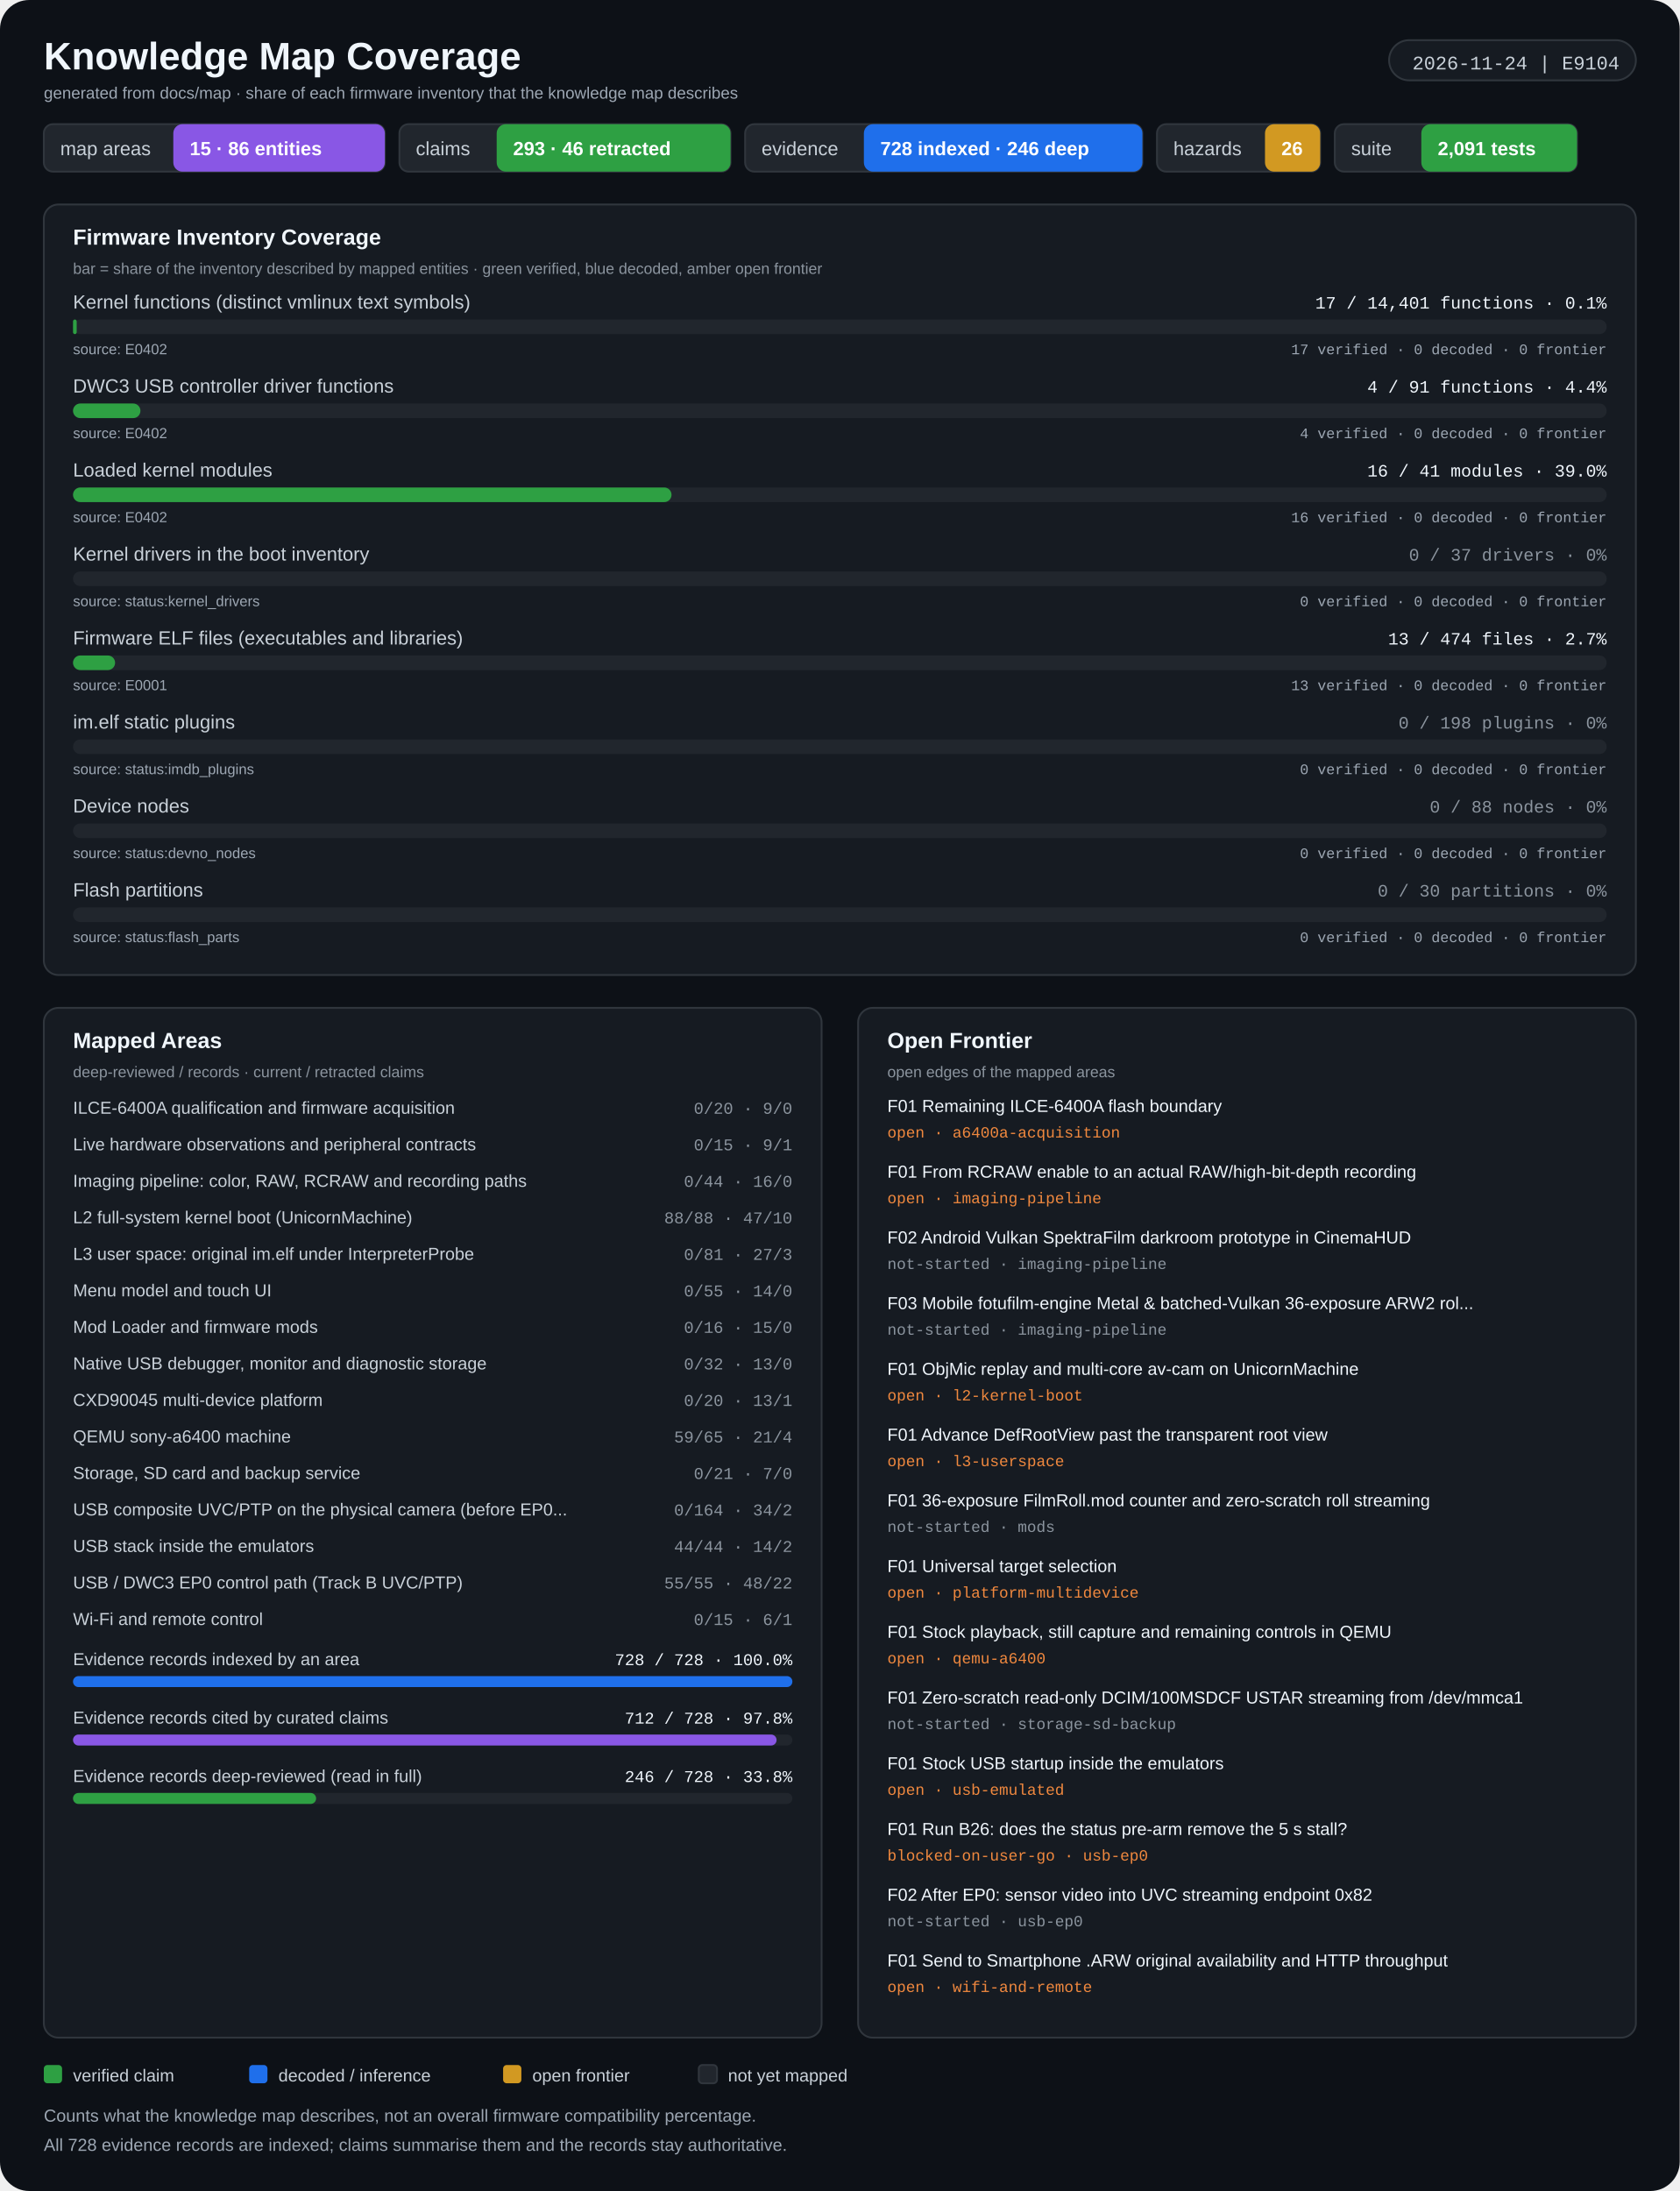
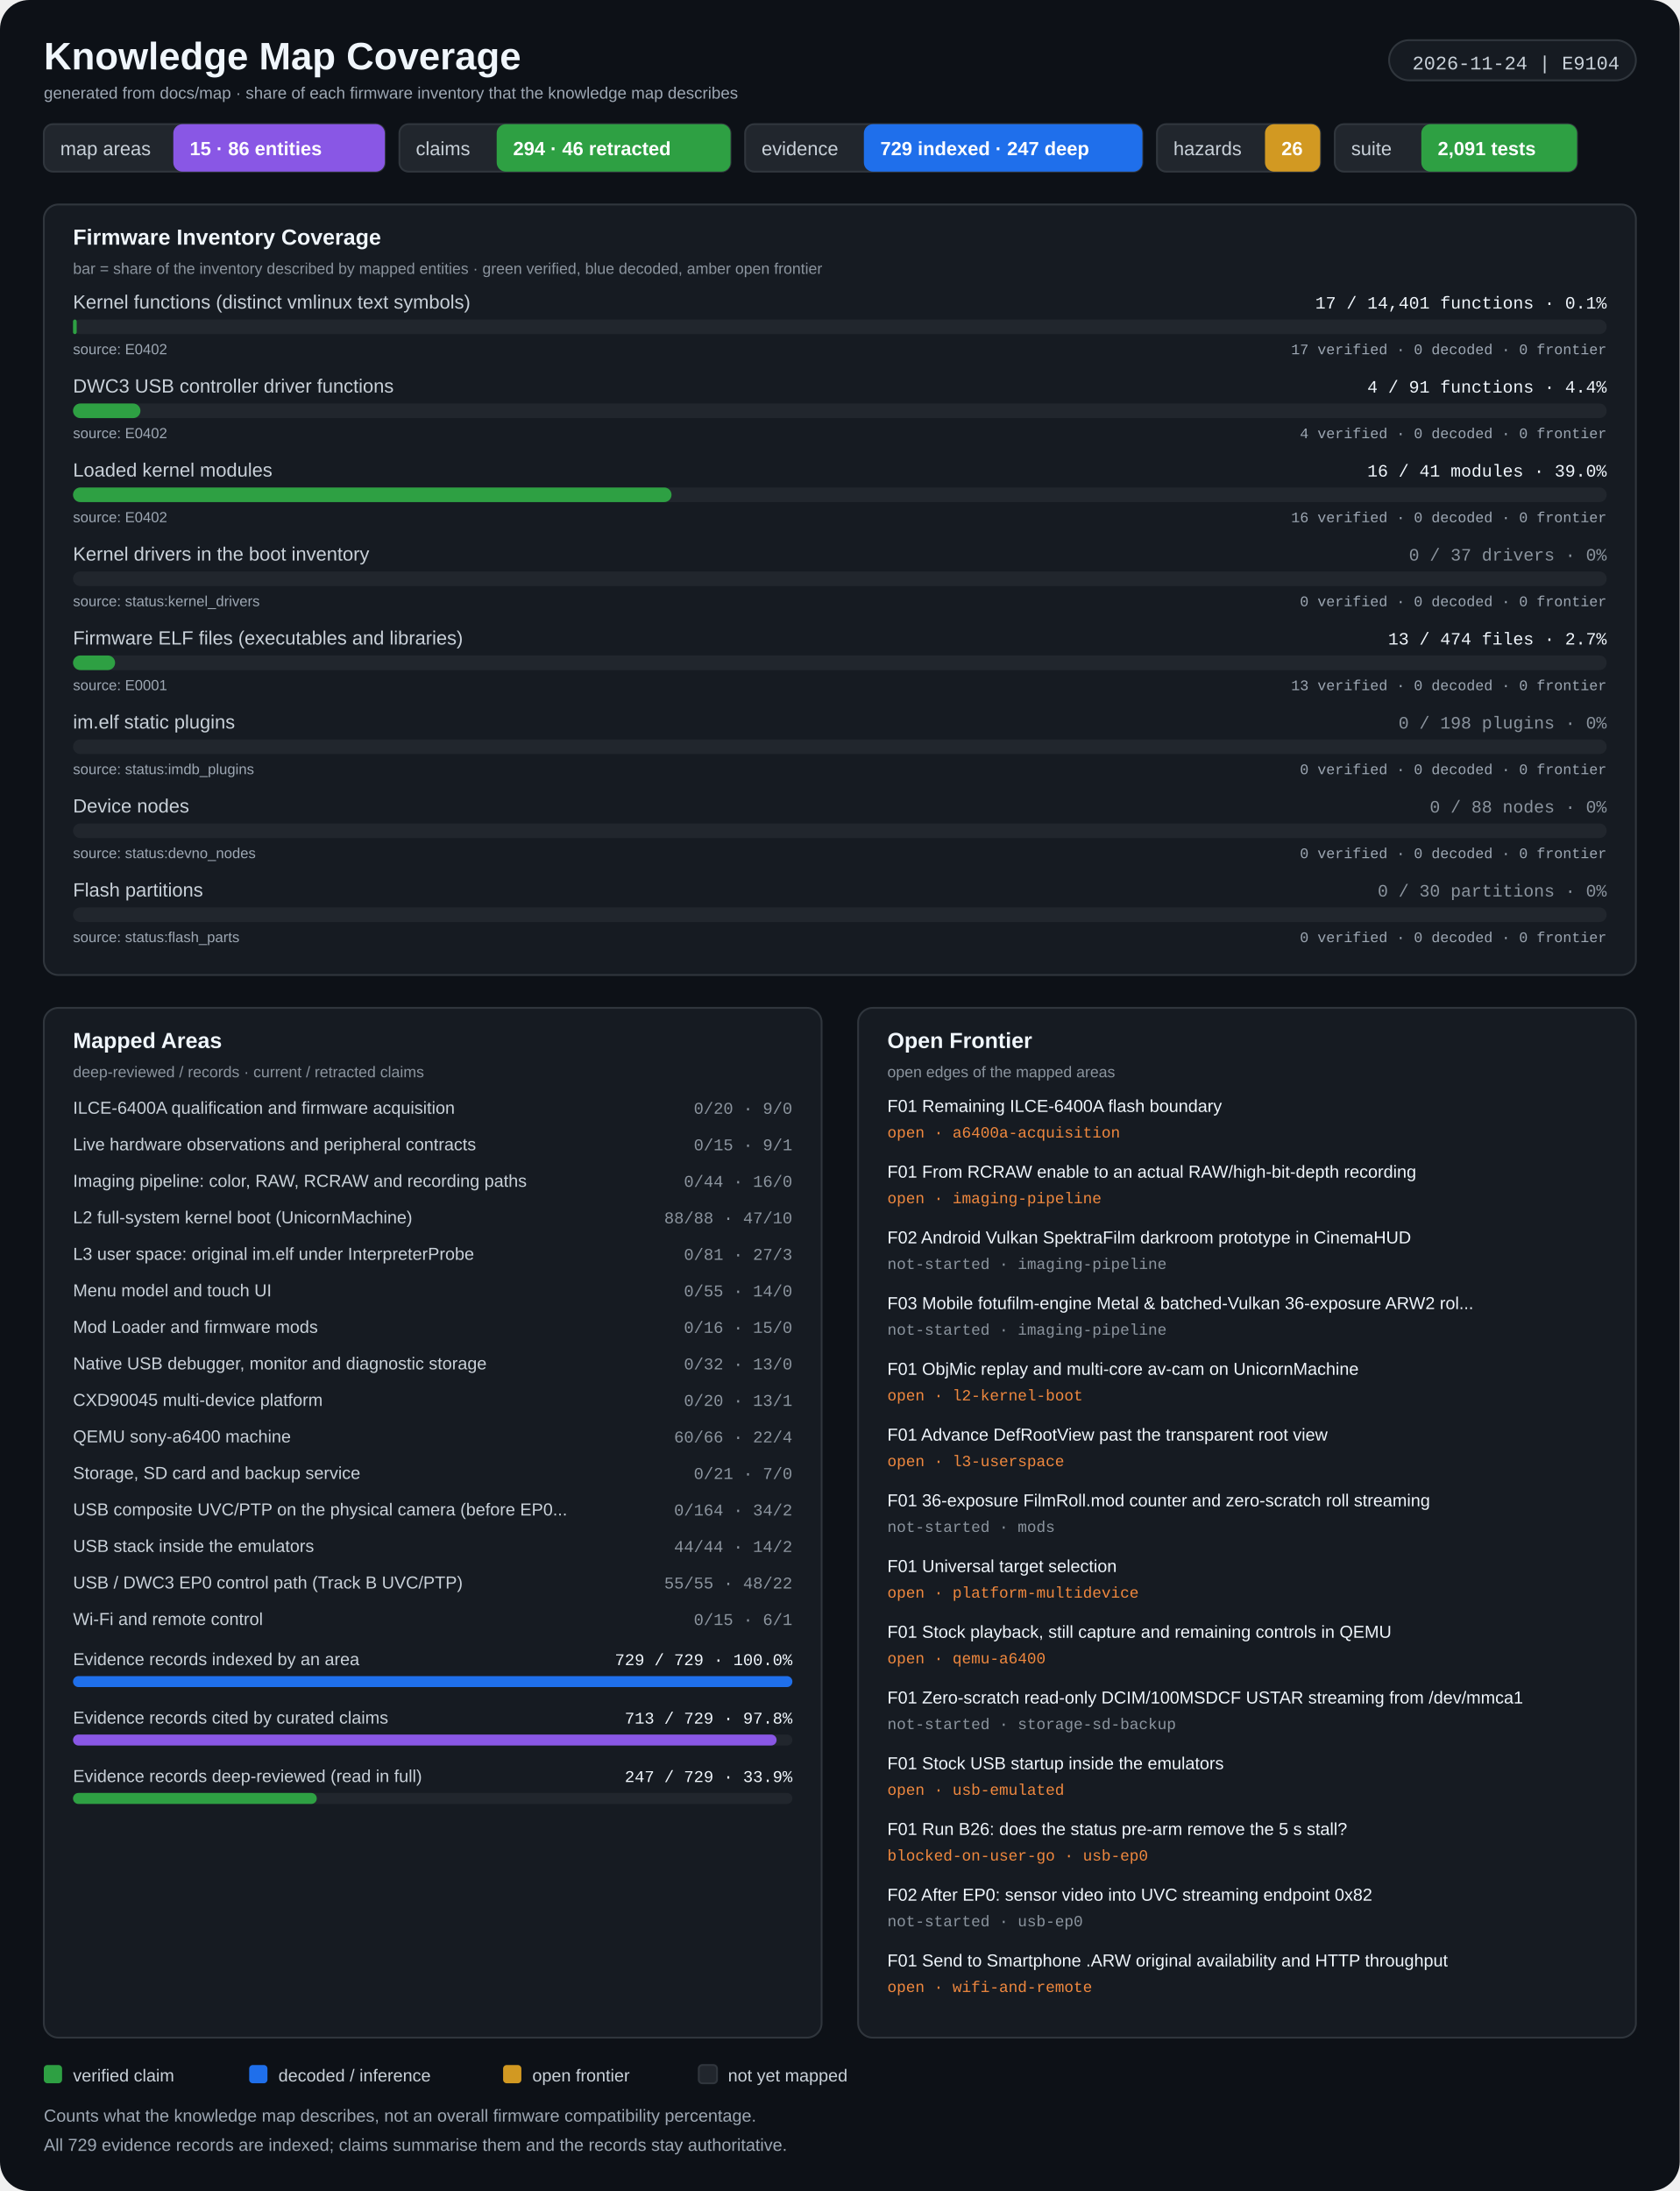
<svg xmlns="http://www.w3.org/2000/svg" width="920" height="1200" viewBox="0 0 920 1200" role="img" aria-labelledby="title desc">
  <rect width="920" height="1200" rx="16" fill="#0d1117" />
  <g>
    <text x="24" y="38" fill="#f0f6fc" font-size="21" font-weight="700" font-family="Segoe UI, Arial, sans-serif" text-anchor="start">Knowledge Map Coverage</text>
    <text x="24" y="54" fill="#9da7b3" font-size="9" font-weight="400" font-family="Segoe UI, Arial, sans-serif" text-anchor="start">generated from docs/map · share of each firmware inventory that the knowledge map describes</text>
    <rect x="760.82" y="22" width="135.18" height="22" rx="11" fill="#161b22" stroke="#30363d" stroke-width="1" />
    <text x="887" y="38" fill="#c9d1d9" font-size="10.5" font-weight="400" font-family="Consolas, 'Courier New', monospace" text-anchor="end">2026-11-24 | E9104</text>
    <rect x="24" y="68" width="186.763" height="26" rx="5" fill="#21262d" stroke="#30363d" stroke-width="1" />
    <rect x="94.92" y="68" width="115.843" height="26" rx="5" fill="#8957e5" />
    <text x="33" y="85" fill="#c9d1d9" font-size="10.5" font-weight="400" font-family="Segoe UI, Arial, sans-serif" text-anchor="start">map areas</text>
    <text x="103.92" y="85" fill="#ffffff" font-size="10.5" font-weight="700" font-family="Segoe UI, Arial, sans-serif" text-anchor="start">15 · 86 entities</text>
    <rect x="218.763" y="68" width="181.354" height="26" rx="5" fill="#21262d" stroke="#30363d" stroke-width="1" />
    <rect x="272.043" y="68" width="128.074" height="26" rx="5" fill="#2ea043" />
    <text x="227.763" y="85" fill="#c9d1d9" font-size="10.5" font-weight="400" font-family="Segoe UI, Arial, sans-serif" text-anchor="start">claims</text>
-     <text x="281.043" y="85" fill="#ffffff" font-size="10.5" font-weight="700" font-family="Segoe UI, Arial, sans-serif" text-anchor="start">293 · 46 retracted</text>
+     <text x="281.043" y="85" fill="#ffffff" font-size="10.5" font-weight="700" font-family="Segoe UI, Arial, sans-serif" text-anchor="start">294 · 46 retracted</text>
    <rect x="408.117" y="68" width="217.574" height="26" rx="5" fill="#21262d" stroke="#30363d" stroke-width="1" />
    <rect x="473.157" y="68" width="152.534" height="26" rx="5" fill="#1f6feb" />
    <text x="417.117" y="85" fill="#c9d1d9" font-size="10.5" font-weight="400" font-family="Segoe UI, Arial, sans-serif" text-anchor="start">evidence</text>
-     <text x="482.157" y="85" fill="#ffffff" font-size="10.5" font-weight="700" font-family="Segoe UI, Arial, sans-serif" text-anchor="start">728 indexed · 246 deep</text>
+     <text x="482.157" y="85" fill="#ffffff" font-size="10.5" font-weight="700" font-family="Segoe UI, Arial, sans-serif" text-anchor="start">729 indexed · 247 deep</text>
    <rect x="633.691" y="68" width="89.39" height="26" rx="5" fill="#21262d" stroke="#30363d" stroke-width="1" />
    <rect x="692.851" y="68" width="30.23" height="26" rx="5" fill="#d29922" />
    <text x="642.691" y="85" fill="#c9d1d9" font-size="10.5" font-weight="400" font-family="Segoe UI, Arial, sans-serif" text-anchor="start">hazards</text>
    <text x="701.851" y="85" fill="#ffffff" font-size="10.5" font-weight="700" font-family="Segoe UI, Arial, sans-serif" text-anchor="start">26</text>
    <rect x="731.082" y="68" width="132.667" height="26" rx="5" fill="#21262d" stroke="#30363d" stroke-width="1" />
    <rect x="778.482" y="68" width="85.267" height="26" rx="5" fill="#2ea043" />
    <text x="740.082" y="85" fill="#c9d1d9" font-size="10.5" font-weight="400" font-family="Segoe UI, Arial, sans-serif" text-anchor="start">suite</text>
    <text x="787.482" y="85" fill="#ffffff" font-size="10.5" font-weight="700" font-family="Segoe UI, Arial, sans-serif" text-anchor="start">2,091 tests</text>
    <rect x="24" y="112" width="872" height="422" rx="8" fill="#161b22" stroke="#30363d" stroke-width="1" />
    <text x="40" y="134" fill="#f0f6fc" font-size="12" font-weight="700" font-family="Segoe UI, Arial, sans-serif" text-anchor="start">Firmware Inventory Coverage</text>
    <text x="40" y="150" fill="#8b949e" font-size="8.5" font-weight="400" font-family="Segoe UI, Arial, sans-serif" text-anchor="start">bar = share of the inventory described by mapped entities · green verified, blue decoded, amber open frontier</text>
    <text x="40" y="169" fill="#c9d1d9" font-size="10.5" font-weight="400" font-family="Segoe UI, Arial, sans-serif" text-anchor="start">Kernel functions (distinct vmlinux text symbols)</text>
    <text x="880" y="169" fill="#f0f6fc" font-size="9.5" font-weight="400" font-family="Consolas, 'Courier New', monospace" text-anchor="end">17 / 14,401 functions · 0.1%</text>
    <rect x="40" y="175" width="840" height="8" rx="4" fill="#21262d" />
    <rect x="40" y="175" width="2" height="8" rx="1" fill="#2ea043" />
    <text x="40" y="194" fill="#9da7b3" font-size="8" font-weight="400" font-family="Segoe UI, Arial, sans-serif" text-anchor="start">source: E0402</text>
    <text x="880" y="194" fill="#9da7b3" font-size="8" font-weight="400" font-family="Consolas, 'Courier New', monospace" text-anchor="end">17 verified · 0 decoded · 0 frontier</text>
    <text x="40" y="215" fill="#c9d1d9" font-size="10.5" font-weight="400" font-family="Segoe UI, Arial, sans-serif" text-anchor="start">DWC3 USB controller driver functions</text>
    <text x="880" y="215" fill="#f0f6fc" font-size="9.5" font-weight="400" font-family="Consolas, 'Courier New', monospace" text-anchor="end">4 / 91 functions · 4.4%</text>
    <rect x="40" y="221" width="840" height="8" rx="4" fill="#21262d" />
    <rect x="40" y="221" width="36.923" height="8" rx="4" fill="#2ea043" />
    <text x="40" y="240" fill="#9da7b3" font-size="8" font-weight="400" font-family="Segoe UI, Arial, sans-serif" text-anchor="start">source: E0402</text>
    <text x="880" y="240" fill="#9da7b3" font-size="8" font-weight="400" font-family="Consolas, 'Courier New', monospace" text-anchor="end">4 verified · 0 decoded · 0 frontier</text>
    <text x="40" y="261" fill="#c9d1d9" font-size="10.5" font-weight="400" font-family="Segoe UI, Arial, sans-serif" text-anchor="start">Loaded kernel modules</text>
    <text x="880" y="261" fill="#f0f6fc" font-size="9.5" font-weight="400" font-family="Consolas, 'Courier New', monospace" text-anchor="end">16 / 41 modules · 39.0%</text>
    <rect x="40" y="267" width="840" height="8" rx="4" fill="#21262d" />
    <rect x="40" y="267" width="327.805" height="8" rx="4" fill="#2ea043" />
    <text x="40" y="286" fill="#9da7b3" font-size="8" font-weight="400" font-family="Segoe UI, Arial, sans-serif" text-anchor="start">source: E0402</text>
    <text x="880" y="286" fill="#9da7b3" font-size="8" font-weight="400" font-family="Consolas, 'Courier New', monospace" text-anchor="end">16 verified · 0 decoded · 0 frontier</text>
    <text x="40" y="307" fill="#c9d1d9" font-size="10.5" font-weight="400" font-family="Segoe UI, Arial, sans-serif" text-anchor="start">Kernel drivers in the boot inventory</text>
    <text x="880" y="307" fill="#8b949e" font-size="9.5" font-weight="400" font-family="Consolas, 'Courier New', monospace" text-anchor="end">0 / 37 drivers · 0%</text>
    <rect x="40" y="313" width="840" height="8" rx="4" fill="#21262d" />
    <text x="40" y="332" fill="#9da7b3" font-size="8" font-weight="400" font-family="Segoe UI, Arial, sans-serif" text-anchor="start">source: status:kernel_drivers</text>
    <text x="880" y="332" fill="#9da7b3" font-size="8" font-weight="400" font-family="Consolas, 'Courier New', monospace" text-anchor="end">0 verified · 0 decoded · 0 frontier</text>
    <text x="40" y="353" fill="#c9d1d9" font-size="10.5" font-weight="400" font-family="Segoe UI, Arial, sans-serif" text-anchor="start">Firmware ELF files (executables and libraries)</text>
    <text x="880" y="353" fill="#f0f6fc" font-size="9.5" font-weight="400" font-family="Consolas, 'Courier New', monospace" text-anchor="end">13 / 474 files · 2.7%</text>
    <rect x="40" y="359" width="840" height="8" rx="4" fill="#21262d" />
    <rect x="40" y="359" width="23.038" height="8" rx="4" fill="#2ea043" />
    <text x="40" y="378" fill="#9da7b3" font-size="8" font-weight="400" font-family="Segoe UI, Arial, sans-serif" text-anchor="start">source: E0001</text>
    <text x="880" y="378" fill="#9da7b3" font-size="8" font-weight="400" font-family="Consolas, 'Courier New', monospace" text-anchor="end">13 verified · 0 decoded · 0 frontier</text>
    <text x="40" y="399" fill="#c9d1d9" font-size="10.5" font-weight="400" font-family="Segoe UI, Arial, sans-serif" text-anchor="start">im.elf static plugins</text>
    <text x="880" y="399" fill="#8b949e" font-size="9.5" font-weight="400" font-family="Consolas, 'Courier New', monospace" text-anchor="end">0 / 198 plugins · 0%</text>
    <rect x="40" y="405" width="840" height="8" rx="4" fill="#21262d" />
    <text x="40" y="424" fill="#9da7b3" font-size="8" font-weight="400" font-family="Segoe UI, Arial, sans-serif" text-anchor="start">source: status:imdb_plugins</text>
    <text x="880" y="424" fill="#9da7b3" font-size="8" font-weight="400" font-family="Consolas, 'Courier New', monospace" text-anchor="end">0 verified · 0 decoded · 0 frontier</text>
    <text x="40" y="445" fill="#c9d1d9" font-size="10.5" font-weight="400" font-family="Segoe UI, Arial, sans-serif" text-anchor="start">Device nodes</text>
    <text x="880" y="445" fill="#8b949e" font-size="9.5" font-weight="400" font-family="Consolas, 'Courier New', monospace" text-anchor="end">0 / 88 nodes · 0%</text>
    <rect x="40" y="451" width="840" height="8" rx="4" fill="#21262d" />
    <text x="40" y="470" fill="#9da7b3" font-size="8" font-weight="400" font-family="Segoe UI, Arial, sans-serif" text-anchor="start">source: status:devno_nodes</text>
    <text x="880" y="470" fill="#9da7b3" font-size="8" font-weight="400" font-family="Consolas, 'Courier New', monospace" text-anchor="end">0 verified · 0 decoded · 0 frontier</text>
    <text x="40" y="491" fill="#c9d1d9" font-size="10.5" font-weight="400" font-family="Segoe UI, Arial, sans-serif" text-anchor="start">Flash partitions</text>
    <text x="880" y="491" fill="#8b949e" font-size="9.5" font-weight="400" font-family="Consolas, 'Courier New', monospace" text-anchor="end">0 / 30 partitions · 0%</text>
    <rect x="40" y="497" width="840" height="8" rx="4" fill="#21262d" />
    <text x="40" y="516" fill="#9da7b3" font-size="8" font-weight="400" font-family="Segoe UI, Arial, sans-serif" text-anchor="start">source: status:flash_parts</text>
    <text x="880" y="516" fill="#9da7b3" font-size="8" font-weight="400" font-family="Consolas, 'Courier New', monospace" text-anchor="end">0 verified · 0 decoded · 0 frontier</text>
    <rect x="24" y="552" width="426" height="564" rx="8" fill="#161b22" stroke="#30363d" stroke-width="1" />
    <rect x="470" y="552" width="426" height="564" rx="8" fill="#161b22" stroke="#30363d" stroke-width="1" />
    <text x="40" y="574" fill="#f0f6fc" font-size="12" font-weight="700" font-family="Segoe UI, Arial, sans-serif" text-anchor="start">Mapped Areas</text>
    <text x="40" y="590" fill="#8b949e" font-size="8.5" font-weight="400" font-family="Segoe UI, Arial, sans-serif" text-anchor="start">deep-reviewed / records · current / retracted claims</text>
    <text x="486" y="574" fill="#f0f6fc" font-size="12" font-weight="700" font-family="Segoe UI, Arial, sans-serif" text-anchor="start">Open Frontier</text>
    <text x="486" y="590" fill="#8b949e" font-size="8.5" font-weight="400" font-family="Segoe UI, Arial, sans-serif" text-anchor="start">open edges of the mapped areas</text>
    <text x="40" y="610" fill="#c9d1d9" font-size="9.5" font-weight="400" font-family="Segoe UI, Arial, sans-serif" text-anchor="start">ILCE-6400A qualification and firmware acquisition</text>
    <text x="434" y="610" fill="#8b949e" font-size="9" font-weight="400" font-family="Consolas, 'Courier New', monospace" text-anchor="end">0/20 · 9/0</text>
    <text x="40" y="630" fill="#c9d1d9" font-size="9.5" font-weight="400" font-family="Segoe UI, Arial, sans-serif" text-anchor="start">Live hardware observations and peripheral contracts</text>
    <text x="434" y="630" fill="#8b949e" font-size="9" font-weight="400" font-family="Consolas, 'Courier New', monospace" text-anchor="end">0/15 · 9/1</text>
    <text x="40" y="650" fill="#c9d1d9" font-size="9.5" font-weight="400" font-family="Segoe UI, Arial, sans-serif" text-anchor="start">Imaging pipeline: color, RAW, RCRAW and recording paths</text>
    <text x="434" y="650" fill="#8b949e" font-size="9" font-weight="400" font-family="Consolas, 'Courier New', monospace" text-anchor="end">0/44 · 16/0</text>
    <text x="40" y="670" fill="#c9d1d9" font-size="9.5" font-weight="400" font-family="Segoe UI, Arial, sans-serif" text-anchor="start">L2 full-system kernel boot (UnicornMachine)</text>
    <text x="434" y="670" fill="#8b949e" font-size="9" font-weight="400" font-family="Consolas, 'Courier New', monospace" text-anchor="end">88/88 · 47/10</text>
    <text x="40" y="690" fill="#c9d1d9" font-size="9.5" font-weight="400" font-family="Segoe UI, Arial, sans-serif" text-anchor="start">L3 user space: original im.elf under InterpreterProbe</text>
    <text x="434" y="690" fill="#8b949e" font-size="9" font-weight="400" font-family="Consolas, 'Courier New', monospace" text-anchor="end">0/81 · 27/3</text>
    <text x="40" y="710" fill="#c9d1d9" font-size="9.5" font-weight="400" font-family="Segoe UI, Arial, sans-serif" text-anchor="start">Menu model and touch UI</text>
    <text x="434" y="710" fill="#8b949e" font-size="9" font-weight="400" font-family="Consolas, 'Courier New', monospace" text-anchor="end">0/55 · 14/0</text>
    <text x="40" y="730" fill="#c9d1d9" font-size="9.5" font-weight="400" font-family="Segoe UI, Arial, sans-serif" text-anchor="start">Mod Loader and firmware mods</text>
    <text x="434" y="730" fill="#8b949e" font-size="9" font-weight="400" font-family="Consolas, 'Courier New', monospace" text-anchor="end">0/16 · 15/0</text>
    <text x="40" y="750" fill="#c9d1d9" font-size="9.5" font-weight="400" font-family="Segoe UI, Arial, sans-serif" text-anchor="start">Native USB debugger, monitor and diagnostic storage</text>
    <text x="434" y="750" fill="#8b949e" font-size="9" font-weight="400" font-family="Consolas, 'Courier New', monospace" text-anchor="end">0/32 · 13/0</text>
    <text x="40" y="770" fill="#c9d1d9" font-size="9.5" font-weight="400" font-family="Segoe UI, Arial, sans-serif" text-anchor="start">CXD90045 multi-device platform</text>
    <text x="434" y="770" fill="#8b949e" font-size="9" font-weight="400" font-family="Consolas, 'Courier New', monospace" text-anchor="end">0/20 · 13/1</text>
    <text x="40" y="790" fill="#c9d1d9" font-size="9.5" font-weight="400" font-family="Segoe UI, Arial, sans-serif" text-anchor="start">QEMU sony-a6400 machine</text>
-     <text x="434" y="790" fill="#8b949e" font-size="9" font-weight="400" font-family="Consolas, 'Courier New', monospace" text-anchor="end">59/65 · 21/4</text>
+     <text x="434" y="790" fill="#8b949e" font-size="9" font-weight="400" font-family="Consolas, 'Courier New', monospace" text-anchor="end">60/66 · 22/4</text>
    <text x="40" y="810" fill="#c9d1d9" font-size="9.5" font-weight="400" font-family="Segoe UI, Arial, sans-serif" text-anchor="start">Storage, SD card and backup service</text>
    <text x="434" y="810" fill="#8b949e" font-size="9" font-weight="400" font-family="Consolas, 'Courier New', monospace" text-anchor="end">0/21 · 7/0</text>
    <text x="40" y="830" fill="#c9d1d9" font-size="9.5" font-weight="400" font-family="Segoe UI, Arial, sans-serif" text-anchor="start">USB composite UVC/PTP on the physical camera (before EP0...</text>
    <text x="434" y="830" fill="#8b949e" font-size="9" font-weight="400" font-family="Consolas, 'Courier New', monospace" text-anchor="end">0/164 · 34/2</text>
    <text x="40" y="850" fill="#c9d1d9" font-size="9.5" font-weight="400" font-family="Segoe UI, Arial, sans-serif" text-anchor="start">USB stack inside the emulators</text>
    <text x="434" y="850" fill="#8b949e" font-size="9" font-weight="400" font-family="Consolas, 'Courier New', monospace" text-anchor="end">44/44 · 14/2</text>
    <text x="40" y="870" fill="#c9d1d9" font-size="9.5" font-weight="400" font-family="Segoe UI, Arial, sans-serif" text-anchor="start">USB / DWC3 EP0 control path (Track B UVC/PTP)</text>
    <text x="434" y="870" fill="#8b949e" font-size="9" font-weight="400" font-family="Consolas, 'Courier New', monospace" text-anchor="end">55/55 · 48/22</text>
    <text x="40" y="890" fill="#c9d1d9" font-size="9.5" font-weight="400" font-family="Segoe UI, Arial, sans-serif" text-anchor="start">Wi-Fi and remote control</text>
    <text x="434" y="890" fill="#8b949e" font-size="9" font-weight="400" font-family="Consolas, 'Courier New', monospace" text-anchor="end">0/15 · 6/1</text>
    <text x="40" y="912" fill="#c9d1d9" font-size="9.5" font-weight="400" font-family="Segoe UI, Arial, sans-serif" text-anchor="start">Evidence records indexed by an area</text>
-     <text x="434" y="912" fill="#f0f6fc" font-size="9" font-weight="400" font-family="Consolas, 'Courier New', monospace" text-anchor="end">728 / 728 · 100.0%</text>
+     <text x="434" y="912" fill="#f0f6fc" font-size="9" font-weight="400" font-family="Consolas, 'Courier New', monospace" text-anchor="end">729 / 729 · 100.0%</text>
    <rect x="40" y="918" width="394" height="6" rx="3" fill="#21262d" />
    <rect x="40" y="918" width="394" height="6" rx="3" fill="#1f6feb" />
    <text x="40" y="944" fill="#c9d1d9" font-size="9.5" font-weight="400" font-family="Segoe UI, Arial, sans-serif" text-anchor="start">Evidence records cited by curated claims</text>
-     <text x="434" y="944" fill="#f0f6fc" font-size="9" font-weight="400" font-family="Consolas, 'Courier New', monospace" text-anchor="end">712 / 728 · 97.8%</text>
+     <text x="434" y="944" fill="#f0f6fc" font-size="9" font-weight="400" font-family="Consolas, 'Courier New', monospace" text-anchor="end">713 / 729 · 97.8%</text>
    <rect x="40" y="950" width="394" height="6" rx="3" fill="#21262d" />
-     <rect x="40" y="950" width="385.341" height="6" rx="3" fill="#8957e5" />
+     <rect x="40" y="950" width="385.353" height="6" rx="3" fill="#8957e5" />
    <text x="40" y="976" fill="#c9d1d9" font-size="9.5" font-weight="400" font-family="Segoe UI, Arial, sans-serif" text-anchor="start">Evidence records deep-reviewed (read in full)</text>
-     <text x="434" y="976" fill="#f0f6fc" font-size="9" font-weight="400" font-family="Consolas, 'Courier New', monospace" text-anchor="end">246 / 728 · 33.8%</text>
+     <text x="434" y="976" fill="#f0f6fc" font-size="9" font-weight="400" font-family="Consolas, 'Courier New', monospace" text-anchor="end">247 / 729 · 33.9%</text>
    <rect x="40" y="982" width="394" height="6" rx="3" fill="#21262d" />
-     <rect x="40" y="982" width="133.137" height="6" rx="3" fill="#2ea043" />
+     <rect x="40" y="982" width="133.495" height="6" rx="3" fill="#2ea043" />
    <text x="486" y="609" fill="#f0f6fc" font-size="9.5" font-weight="400" font-family="Segoe UI, Arial, sans-serif" text-anchor="start">F01  Remaining ILCE-6400A flash boundary</text>
    <text x="486" y="623" fill="#f0883e" font-size="8.5" font-weight="400" font-family="Consolas, 'Courier New', monospace" text-anchor="start">open · a6400a-acquisition</text>
    <text x="486" y="645" fill="#f0f6fc" font-size="9.5" font-weight="400" font-family="Segoe UI, Arial, sans-serif" text-anchor="start">F01  From RCRAW enable to an actual RAW/high-bit-depth recording</text>
    <text x="486" y="659" fill="#f0883e" font-size="8.5" font-weight="400" font-family="Consolas, 'Courier New', monospace" text-anchor="start">open · imaging-pipeline</text>
    <text x="486" y="681" fill="#f0f6fc" font-size="9.5" font-weight="400" font-family="Segoe UI, Arial, sans-serif" text-anchor="start">F02  Android Vulkan SpektraFilm darkroom prototype in CinemaHUD</text>
    <text x="486" y="695" fill="#8b949e" font-size="8.5" font-weight="400" font-family="Consolas, 'Courier New', monospace" text-anchor="start">not-started · imaging-pipeline</text>
    <text x="486" y="717" fill="#f0f6fc" font-size="9.5" font-weight="400" font-family="Segoe UI, Arial, sans-serif" text-anchor="start">F03  Mobile fotufilm-engine Metal &amp; batched-Vulkan 36-exposure ARW2 rol...</text>
    <text x="486" y="731" fill="#8b949e" font-size="8.5" font-weight="400" font-family="Consolas, 'Courier New', monospace" text-anchor="start">not-started · imaging-pipeline</text>
    <text x="486" y="753" fill="#f0f6fc" font-size="9.5" font-weight="400" font-family="Segoe UI, Arial, sans-serif" text-anchor="start">F01  ObjMic replay and multi-core av-cam on UnicornMachine</text>
    <text x="486" y="767" fill="#f0883e" font-size="8.5" font-weight="400" font-family="Consolas, 'Courier New', monospace" text-anchor="start">open · l2-kernel-boot</text>
    <text x="486" y="789" fill="#f0f6fc" font-size="9.5" font-weight="400" font-family="Segoe UI, Arial, sans-serif" text-anchor="start">F01  Advance DefRootView past the transparent root view</text>
    <text x="486" y="803" fill="#f0883e" font-size="8.5" font-weight="400" font-family="Consolas, 'Courier New', monospace" text-anchor="start">open · l3-userspace</text>
    <text x="486" y="825" fill="#f0f6fc" font-size="9.5" font-weight="400" font-family="Segoe UI, Arial, sans-serif" text-anchor="start">F01  36-exposure FilmRoll.mod counter and zero-scratch roll streaming</text>
    <text x="486" y="839" fill="#8b949e" font-size="8.5" font-weight="400" font-family="Consolas, 'Courier New', monospace" text-anchor="start">not-started · mods</text>
    <text x="486" y="861" fill="#f0f6fc" font-size="9.5" font-weight="400" font-family="Segoe UI, Arial, sans-serif" text-anchor="start">F01  Universal target selection</text>
    <text x="486" y="875" fill="#f0883e" font-size="8.5" font-weight="400" font-family="Consolas, 'Courier New', monospace" text-anchor="start">open · platform-multidevice</text>
    <text x="486" y="897" fill="#f0f6fc" font-size="9.5" font-weight="400" font-family="Segoe UI, Arial, sans-serif" text-anchor="start">F01  Stock playback, still capture and remaining controls in QEMU</text>
    <text x="486" y="911" fill="#f0883e" font-size="8.5" font-weight="400" font-family="Consolas, 'Courier New', monospace" text-anchor="start">open · qemu-a6400</text>
    <text x="486" y="933" fill="#f0f6fc" font-size="9.5" font-weight="400" font-family="Segoe UI, Arial, sans-serif" text-anchor="start">F01  Zero-scratch read-only DCIM/100MSDCF USTAR streaming from /dev/mmca1</text>
    <text x="486" y="947" fill="#8b949e" font-size="8.5" font-weight="400" font-family="Consolas, 'Courier New', monospace" text-anchor="start">not-started · storage-sd-backup</text>
    <text x="486" y="969" fill="#f0f6fc" font-size="9.5" font-weight="400" font-family="Segoe UI, Arial, sans-serif" text-anchor="start">F01  Stock USB startup inside the emulators</text>
    <text x="486" y="983" fill="#f0883e" font-size="8.5" font-weight="400" font-family="Consolas, 'Courier New', monospace" text-anchor="start">open · usb-emulated</text>
    <text x="486" y="1005" fill="#f0f6fc" font-size="9.5" font-weight="400" font-family="Segoe UI, Arial, sans-serif" text-anchor="start">F01  Run B26: does the status pre-arm remove the 5 s stall?</text>
    <text x="486" y="1019" fill="#f0883e" font-size="8.5" font-weight="400" font-family="Consolas, 'Courier New', monospace" text-anchor="start">blocked-on-user-go · usb-ep0</text>
    <text x="486" y="1041" fill="#f0f6fc" font-size="9.5" font-weight="400" font-family="Segoe UI, Arial, sans-serif" text-anchor="start">F02  After EP0: sensor video into UVC streaming endpoint 0x82</text>
    <text x="486" y="1055" fill="#8b949e" font-size="8.5" font-weight="400" font-family="Consolas, 'Courier New', monospace" text-anchor="start">not-started · usb-ep0</text>
    <text x="486" y="1077" fill="#f0f6fc" font-size="9.5" font-weight="400" font-family="Segoe UI, Arial, sans-serif" text-anchor="start">F01  Send to Smartphone .ARW original availability and HTTP throughput</text>
    <text x="486" y="1091" fill="#f0883e" font-size="8.5" font-weight="400" font-family="Consolas, 'Courier New', monospace" text-anchor="start">open · wifi-and-remote</text>
    <rect x="24" y="1131" width="10" height="10" rx="2" fill="#2ea043" />
    <text x="40" y="1140" fill="#c9d1d9" font-size="9.5" font-weight="400" font-family="Segoe UI, Arial, sans-serif" text-anchor="start">verified claim</text>
    <rect x="136.48" y="1131" width="10" height="10" rx="2" fill="#1f6feb" />
    <text x="152.48" y="1140" fill="#c9d1d9" font-size="9.5" font-weight="400" font-family="Segoe UI, Arial, sans-serif" text-anchor="start">decoded / inference</text>
    <rect x="275.56" y="1131" width="10" height="10" rx="2" fill="#d29922" />
    <text x="291.56" y="1140" fill="#c9d1d9" font-size="9.5" font-weight="400" font-family="Segoe UI, Arial, sans-serif" text-anchor="start">open frontier</text>
    <rect x="382.72" y="1131" width="10" height="10" rx="2" fill="#21262d" stroke="#30363d" stroke-width="1" />
    <text x="398.72" y="1140" fill="#c9d1d9" font-size="9.5" font-weight="400" font-family="Segoe UI, Arial, sans-serif" text-anchor="start">not yet mapped</text>
    <text x="24" y="1162" fill="#9da7b3" font-size="9.5" font-weight="400" font-family="Segoe UI, Arial, sans-serif" text-anchor="start">Counts what the knowledge map describes, not an overall firmware compatibility percentage.</text>
-     <text x="24" y="1178" fill="#9da7b3" font-size="9.5" font-weight="400" font-family="Segoe UI, Arial, sans-serif" text-anchor="start">All 728 evidence records are indexed; claims summarise them and the records stay authoritative.</text>
+     <text x="24" y="1178" fill="#9da7b3" font-size="9.5" font-weight="400" font-family="Segoe UI, Arial, sans-serif" text-anchor="start">All 729 evidence records are indexed; claims summarise them and the records stay authoritative.</text>
  </g>
</svg>
